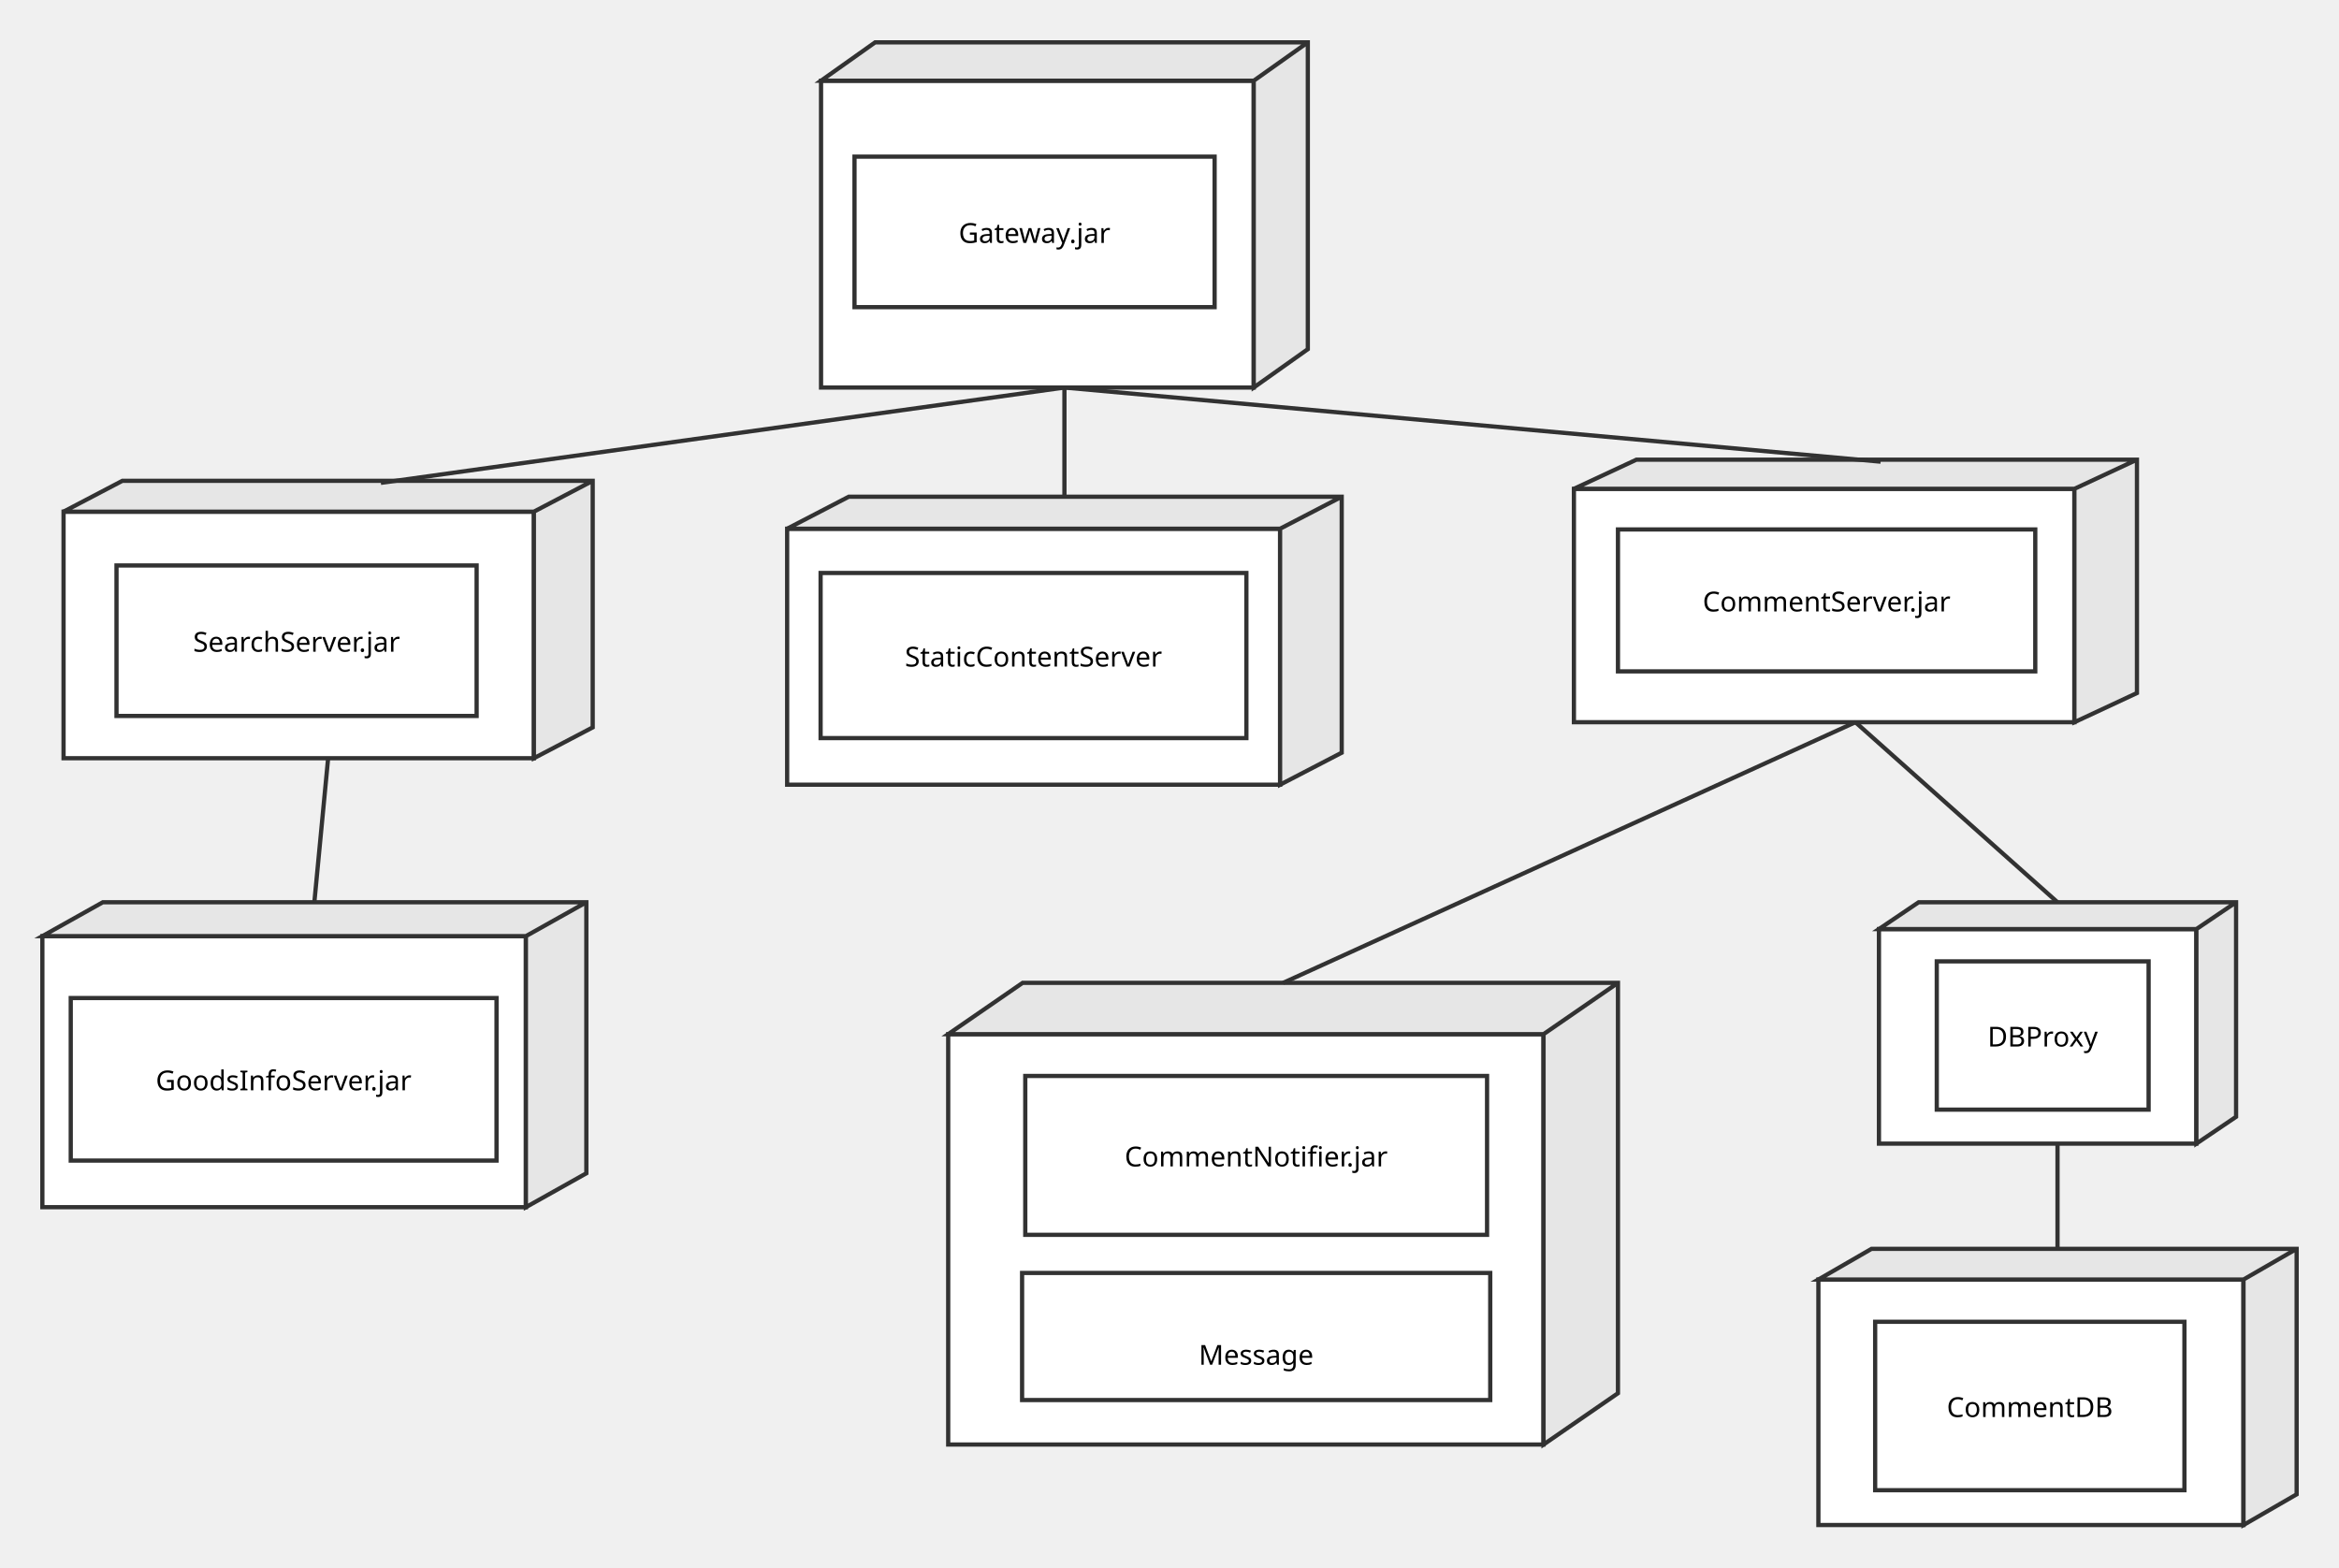
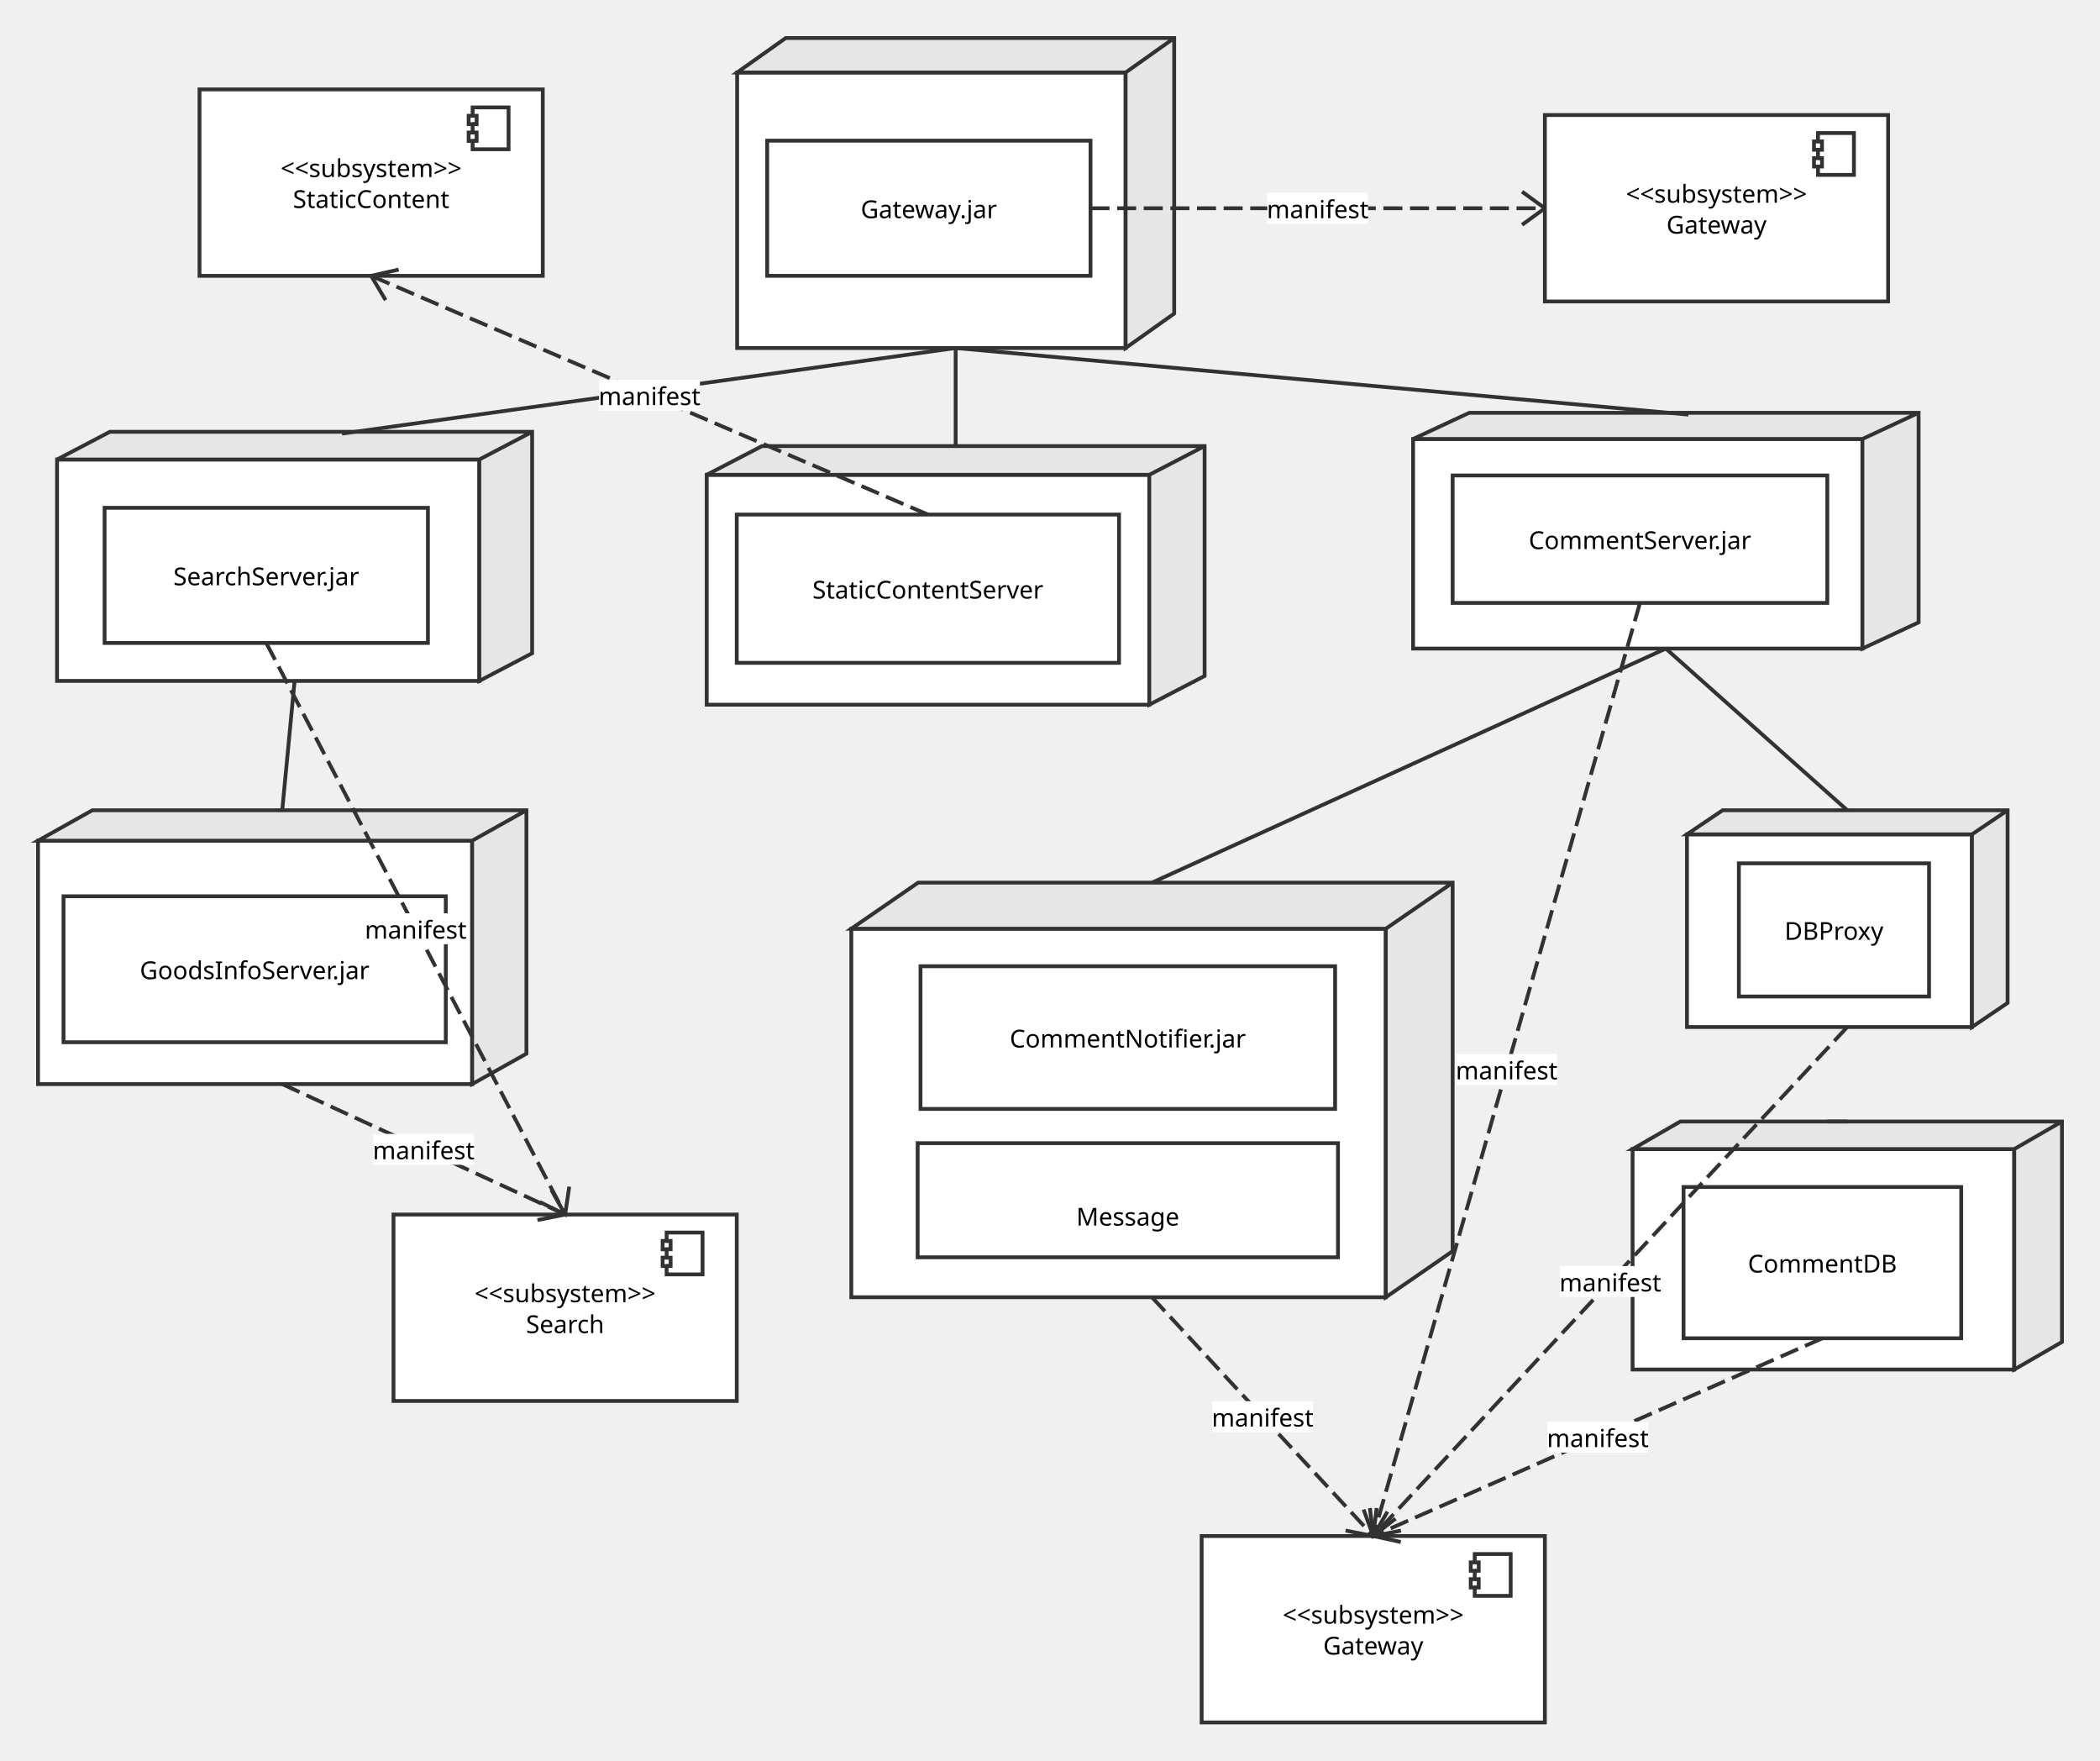
- <svg xmlns="http://www.w3.org/2000/svg" id="processonSvg1000" viewBox="67.236 36.566 1104.177 739.95" width="1104.177" height="739.95">
-   <defs id="ProcessOnDefs1001" />
+ <svg xmlns="http://www.w3.org/2000/svg" id="processonSvg1000" viewBox="67.236 36.566 1104.177 925.475" width="1104.177" height="925.475">
+   <defs id="ProcessOnDefs1001">
+     <marker id="ProcessOnMarker1090" markerUnits="userSpaceOnUse" orient="auto" markerWidth="14.289" markerHeight="19.055" viewBox="-0.588 -0.809 14.289 19.055" refX="12.0" refY="8.719">
+       <path id="ProcessOnPath1091" d="M0 0L12.0 8.719L0 17.437" stroke="#323232" stroke-width="2.0" fill="none" transform="matrix(1.0,0.0,0.0,1.0,0.0,0.0)" />
+     </marker>
+     <marker id="ProcessOnMarker1115" markerUnits="userSpaceOnUse" orient="auto" markerWidth="14.289" markerHeight="19.055" viewBox="-0.588 -0.809 14.289 19.055" refX="12.0" refY="8.719">
+       <path id="ProcessOnPath1116" d="M0 0L12.0 8.719L0 17.437" stroke="#323232" stroke-width="2.0" fill="none" transform="matrix(1.0,0.0,0.0,1.0,0.0,0.0)" />
+     </marker>
+     <marker id="ProcessOnMarker1122" markerUnits="userSpaceOnUse" orient="auto" markerWidth="14.289" markerHeight="19.055" viewBox="-0.588 -0.809 14.289 19.055" refX="12.0" refY="8.719">
+       <path id="ProcessOnPath1123" d="M0 0L12.0 8.719L0 17.437" stroke="#323232" stroke-width="2.0" fill="none" transform="matrix(1.0,0.0,0.0,1.0,0.0,0.0)" />
+     </marker>
+     <marker id="ProcessOnMarker1138" markerUnits="userSpaceOnUse" orient="auto" markerWidth="14.289" markerHeight="19.055" viewBox="-0.588 -0.809 14.289 19.055" refX="12.0" refY="8.719">
+       <path id="ProcessOnPath1139" d="M0 0L12.0 8.719L0 17.437" stroke="#323232" stroke-width="2.0" fill="none" transform="matrix(1.0,0.0,0.0,1.0,0.0,0.0)" />
+     </marker>
+     <marker id="ProcessOnMarker1154" markerUnits="userSpaceOnUse" orient="auto" markerWidth="14.289" markerHeight="19.055" viewBox="-0.588 -0.809 14.289 19.055" refX="12.0" refY="8.719">
+       <path id="ProcessOnPath1155" d="M0 0L12.0 8.719L0 17.437" stroke="#323232" stroke-width="2.0" fill="none" transform="matrix(1.0,0.0,0.0,1.0,0.0,0.0)" />
+     </marker>
+     <marker id="ProcessOnMarker1161" markerUnits="userSpaceOnUse" orient="auto" markerWidth="14.289" markerHeight="19.055" viewBox="-0.588 -0.809 14.289 19.055" refX="12.0" refY="8.719">
+       <path id="ProcessOnPath1162" d="M0 0L12.0 8.719L0 17.437" stroke="#323232" stroke-width="2.0" fill="none" transform="matrix(1.0,0.0,0.0,1.0,0.0,0.0)" />
+     </marker>
+     <marker id="ProcessOnMarker1168" markerUnits="userSpaceOnUse" orient="auto" markerWidth="14.289" markerHeight="19.055" viewBox="-0.588 -0.809 14.289 19.055" refX="12.0" refY="8.719">
+       <path id="ProcessOnPath1169" d="M0 0L12.0 8.719L0 17.437" stroke="#323232" stroke-width="2.0" fill="none" transform="matrix(1.0,0.0,0.0,1.0,0.0,0.0)" />
+     </marker>
+     <marker id="ProcessOnMarker1175" markerUnits="userSpaceOnUse" orient="auto" markerWidth="14.289" markerHeight="19.055" viewBox="-0.588 -0.809 14.289 19.055" refX="12.0" refY="8.719">
+       <path id="ProcessOnPath1176" d="M0 0L12.0 8.719L0 17.437" stroke="#323232" stroke-width="2.0" fill="none" transform="matrix(1.0,0.0,0.0,1.0,0.0,0.0)" />
+     </marker>
+   </defs>
  <g id="ProcessOnG1002">
-     <path id="ProcessOnPath1003" d="M67.236 36.566H1171.413V776.516H67.236V36.566Z" fill="none" />
+     <path id="ProcessOnPath1003" d="M67.236 36.566H1171.413V962.041H67.236V36.566Z" fill="none" />
    <g id="ProcessOnG1004">
      <g id="ProcessOnG1005" transform="matrix(1.0,0.0,0.0,1.0,454.8264,56.56596)" opacity="1.0">
        <path id="ProcessOnPath1006" d="M0.0 18.106L204.262 18.106L204.262 162.95L0.0 162.95L0.0 18.106Z" stroke="#323232" stroke-width="2.0" stroke-dasharray="none" opacity="1.0" fill="#ffffff" />
        <path id="ProcessOnPath1007" d="M0.0 18.106L25.533 0.0L229.795 0.0L229.795 144.844L204.262 162.95L204.262 18.106L0.0 18.106ZM204.262 18.106L229.795 0.0" stroke="#323232" stroke-width="2.0" stroke-dasharray="none" opacity="1.0" fill="#e6e6e6" />
        <path id="ProcessOnPath1008" d="M0.0 0.0L229.795 0.0L229.795 162.95L0.0 162.95Z" stroke="#323232" stroke-width="0.0" stroke-dasharray="none" opacity="1.0" fill="none" />
      </g>
      <g id="ProcessOnG1009" transform="matrix(1.0,0.0,0.0,1.0,97.23608,263.566)" opacity="1.0">
        <path id="ProcessOnPath1010" d="M0.0 14.55L222.04 14.55L222.04 130.95L0.0 130.95L0.0 14.55Z" stroke="#323232" stroke-width="2.0" stroke-dasharray="none" opacity="1.0" fill="#ffffff" />
        <path id="ProcessOnPath1011" d="M0.0 14.55L27.755 0.0L249.795 0.0L249.795 116.4L222.04 130.95L222.04 14.55L0.0 14.55ZM222.04 14.55L249.795 0.0" stroke="#323232" stroke-width="2.0" stroke-dasharray="none" opacity="1.0" fill="#e6e6e6" />
        <path id="ProcessOnPath1012" d="M0.0 0.0L249.795 0.0L249.795 130.95L0.0 130.95Z" stroke="#323232" stroke-width="0.0" stroke-dasharray="none" opacity="1.0" fill="none" />
      </g>
      <g id="ProcessOnG1013" transform="matrix(1.0,0.0,0.0,1.0,87.23608,462.5156)" opacity="1.0">
        <path id="ProcessOnPath1014" d="M0.0 15.994L228.262 15.994L228.262 143.95L0.0 143.95L0.0 15.994Z" stroke="#323232" stroke-width="2.0" stroke-dasharray="none" opacity="1.0" fill="#ffffff" />
        <path id="ProcessOnPath1015" d="M0.0 15.994L28.533 0.0L256.795 0.0L256.795 127.955L228.262 143.95L228.262 15.994L0.0 15.994ZM228.262 15.994L256.795 0.0" stroke="#323232" stroke-width="2.0" stroke-dasharray="none" opacity="1.0" fill="#e6e6e6" />
        <path id="ProcessOnPath1016" d="M0.0 0.0L256.795 0.0L256.795 143.95L0.0 143.95Z" stroke="#323232" stroke-width="0.0" stroke-dasharray="none" opacity="1.0" fill="none" />
      </g>
      <g id="ProcessOnG1017" transform="matrix(1.0,0.0,0.0,1.0,438.8264,271.066)" opacity="1.0">
        <path id="ProcessOnPath1018" d="M0.0 15.106L232.707 15.106L232.707 135.95L0.0 135.95L0.0 15.106Z" stroke="#323232" stroke-width="2.0" stroke-dasharray="none" opacity="1.0" fill="#ffffff" />
        <path id="ProcessOnPath1019" d="M0.0 15.106L29.088 0.0L261.795 0.0L261.795 120.844L232.707 135.95L232.707 15.106L0.0 15.106ZM232.707 15.106L261.795 0.0" stroke="#323232" stroke-width="2.0" stroke-dasharray="none" opacity="1.0" fill="#e6e6e6" />
        <path id="ProcessOnPath1020" d="M0.0 0.0L261.795 0.0L261.795 135.95L0.0 135.95Z" stroke="#323232" stroke-width="0.0" stroke-dasharray="none" opacity="1.0" fill="none" />
      </g>
      <g id="ProcessOnG1021" transform="matrix(1.0,0.0,0.0,1.0,810.2361,253.566)" opacity="1.0">
        <path id="ProcessOnPath1022" d="M0.0 13.772L236.262 13.772L236.262 123.95L0.0 123.95L0.0 13.772Z" stroke="#323232" stroke-width="2.0" stroke-dasharray="none" opacity="1.0" fill="#ffffff" />
        <path id="ProcessOnPath1023" d="M0.0 13.772L29.533 0.0L265.795 0.0L265.795 110.177L236.262 123.95L236.262 13.772L0.0 13.772ZM236.262 13.772L265.795 0.0" stroke="#323232" stroke-width="2.0" stroke-dasharray="none" opacity="1.0" fill="#e6e6e6" />
        <path id="ProcessOnPath1024" d="M0.0 0.0L265.795 0.0L265.795 123.95L0.0 123.95Z" stroke="#323232" stroke-width="0.0" stroke-dasharray="none" opacity="1.0" fill="none" />
      </g>
      <g id="ProcessOnG1025" transform="matrix(1.0,0.0,0.0,1.0,514.8541,500.566)" opacity="1.0">
        <path id="ProcessOnPath1026" d="M0.0 24.217L281.046 24.217L281.046 217.95L0.0 217.95L0.0 24.217Z" stroke="#323232" stroke-width="2.0" stroke-dasharray="none" opacity="1.0" fill="#ffffff" />
        <path id="ProcessOnPath1027" d="M0.0 24.217L35.131 0.0L316.177 0.0L316.177 193.733L281.046 217.95L281.046 24.217L0.0 24.217ZM281.046 24.217L316.177 0.0" stroke="#323232" stroke-width="2.0" stroke-dasharray="none" opacity="1.0" fill="#e6e6e6" />
        <path id="ProcessOnPath1028" d="M0.0 0.0L316.177 0.0L316.177 217.95L0.0 217.95Z" stroke="#323232" stroke-width="0.0" stroke-dasharray="none" opacity="1.0" fill="none" />
      </g>
      <g id="ProcessOnG1029" transform="matrix(1.0,0.0,0.0,1.0,954.2361,462.5156)" opacity="1.0">
        <path id="ProcessOnPath1030" d="M0.0 12.661L149.858 12.661L149.858 113.95L0.0 113.95L0.0 12.661Z" stroke="#323232" stroke-width="2.0" stroke-dasharray="none" opacity="1.0" fill="#ffffff" />
        <path id="ProcessOnPath1031" d="M0.0 12.661L18.732 0.0L168.59 0.0L168.59 101.289L149.858 113.95L149.858 12.661L0.0 12.661ZM149.858 12.661L168.59 0.0" stroke="#323232" stroke-width="2.0" stroke-dasharray="none" opacity="1.0" fill="#e6e6e6" />
        <path id="ProcessOnPath1032" d="M0.0 0.0L168.59 0.0L168.59 113.95L0.0 113.95Z" stroke="#323232" stroke-width="0.0" stroke-dasharray="none" opacity="1.0" fill="none" />
      </g>
      <g id="ProcessOnG1033" transform="matrix(1.0,0.0,0.0,1.0,925.6493,626.1319)" opacity="1.0">
        <path id="ProcessOnPath1034" d="M0.0 14.487L200.679 14.487L200.679 130.384L0.0 130.384L0.0 14.487Z" stroke="#323232" stroke-width="2.0" stroke-dasharray="none" opacity="1.0" fill="#ffffff" />
        <path id="ProcessOnPath1035" d="M0.0 14.487L25.085 0.0L225.764 0.0L225.764 115.897L200.679 130.384L200.679 14.487L0.0 14.487ZM200.679 14.487L225.764 0.0" stroke="#323232" stroke-width="2.0" stroke-dasharray="none" opacity="1.0" fill="#e6e6e6" />
        <path id="ProcessOnPath1036" d="M0.0 0.0L225.764 0.0L225.764 130.384L0.0 130.384Z" stroke="#323232" stroke-width="0.0" stroke-dasharray="none" opacity="1.0" fill="none" />
      </g>
      <g id="ProcessOnG1037" transform="matrix(1.0,0.0,0.0,1.0,470.6216,110.5156)" opacity="1.0">
        <path id="ProcessOnPath1038" d="M0.0 0.0L170.0 0.0L170.0 71.05L0.0 71.05Z" stroke="#323232" stroke-width="2.0" stroke-dasharray="none" opacity="1.0" fill="#ffffff" />
        <g id="ProcessOnG1039" transform="matrix(1.0,0.0,0.0,1.0,10.0,27.40017)">
          <text id="ProcessOnText1040" fill="#000000" font-weight="normal" font-style="normal" text-decoration="blink" font-family="微软雅黑" text-anchor="middle" font-size="13" x="75.0" y="13.325">Gateway.jar</text>
        </g>
      </g>
      <g id="ProcessOnG1041" transform="matrix(1.0,0.0,0.0,1.0,122.2361,303.5156)" opacity="1.0">
        <path id="ProcessOnPath1042" d="M0.0 0.0L170.0 0.0L170.0 71.05L0.0 71.05Z" stroke="#323232" stroke-width="2.0" stroke-dasharray="none" opacity="1.0" fill="#ffffff" />
        <g id="ProcessOnG1043" transform="matrix(1.0,0.0,0.0,1.0,10.0,27.40017)">
          <text id="ProcessOnText1044" fill="#000000" font-weight="normal" font-style="normal" text-decoration="blink" font-family="微软雅黑" text-anchor="middle" font-size="13" x="75.0" y="13.325">SearchServer.jar</text>
        </g>
      </g>
      <g id="ProcessOnG1045" transform="matrix(1.0,0.0,0.0,1.0,454.6216,307.066)" opacity="1.0">
        <path id="ProcessOnPath1046" d="M0.0 0.0L201.0 0.0L201.0 77.95L0.0 77.95Z" stroke="#323232" stroke-width="2.0" stroke-dasharray="none" opacity="1.0" fill="#ffffff" />
        <g id="ProcessOnG1047" transform="matrix(1.0,0.0,0.0,1.0,10.0,30.84983)">
          <text id="ProcessOnText1048" fill="#000000" font-weight="normal" font-style="normal" text-decoration="blink" font-family="微软雅黑" text-anchor="middle" font-size="13" x="90.5" y="13.325">StaticContentServer</text>
        </g>
      </g>
      <g id="ProcessOnG1049" transform="matrix(1.0,0.0,0.0,1.0,100.6337,507.7326)" opacity="1.0">
        <path id="ProcessOnPath1050" d="M0.0 0.0L201.0 0.0L201.0 76.733L0.0 76.733Z" stroke="#323232" stroke-width="2.0" stroke-dasharray="none" opacity="1.0" fill="#ffffff" />
        <g id="ProcessOnG1051" transform="matrix(1.0,0.0,0.0,1.0,10.0,30.24132)">
          <text id="ProcessOnText1052" fill="#000000" font-weight="normal" font-style="normal" text-decoration="blink" font-family="微软雅黑" text-anchor="middle" font-size="13" x="90.5" y="13.325">GoodsInfoServer.jar</text>
        </g>
      </g>
      <g id="ProcessOnG1053" transform="matrix(1.0,0.0,0.0,1.0,551.2361,544.5156)" opacity="1.0">
        <path id="ProcessOnPath1054" d="M0.0 0.0L218.0 0.0L218.0 75.0L0.0 75.0Z" stroke="#323232" stroke-width="2.0" stroke-dasharray="none" opacity="1.0" fill="#ffffff" />
        <g id="ProcessOnG1055" transform="matrix(1.0,0.0,0.0,1.0,10.0,29.375)">
          <text id="ProcessOnText1056" fill="#000000" font-weight="normal" font-style="normal" text-decoration="blink" font-family="微软雅黑" text-anchor="middle" font-size="13" x="99.0" y="13.325">CommentNotifier.jar</text>
        </g>
      </g>
      <g id="ProcessOnG1057" transform="matrix(1.0,0.0,0.0,1.0,549.7361,637.5156)" opacity="1.0">
        <path id="ProcessOnPath1058" d="M0.0 0.0L221.0 0.0L221.0 60.0L0.0 60.0Z" stroke="#323232" stroke-width="2.0" stroke-dasharray="none" opacity="1.0" fill="#ffffff" />
        <g id="ProcessOnG1059" transform="matrix(1.0,0.0,0.0,1.0,10.0,13.75)">
          <text id="ProcessOnText1060" fill="#000000" font-weight="normal" font-style="normal" text-decoration="blink" font-family="微软雅黑" text-anchor="middle" font-size="13" x="100.5" y="13.325" />
          <text id="ProcessOnText1061" fill="#000000" font-weight="normal" font-style="normal" text-decoration="blink" font-family="微软雅黑" text-anchor="middle" font-size="13" x="100.5" y="29.575">Message</text>
        </g>
      </g>
      <g id="ProcessOnG1062" transform="matrix(1.0,0.0,0.0,1.0,981.5312,490.4149)" opacity="1.0">
        <path id="ProcessOnPath1063" d="M0.0 0.0L100.0 0.0L100.0 70.0L0.0 70.0Z" stroke="#323232" stroke-width="2.0" stroke-dasharray="none" opacity="1.0" fill="#ffffff" />
        <g id="ProcessOnG1064" transform="matrix(1.0,0.0,0.0,1.0,10.0,26.875)">
          <text id="ProcessOnText1065" fill="#000000" font-weight="normal" font-style="normal" text-decoration="blink" font-family="微软雅黑" text-anchor="middle" font-size="13" x="40.0" y="13.325">DBProxy</text>
        </g>
      </g>
      <g id="ProcessOnG1066" transform="matrix(1.0,0.0,0.0,1.0,952.4445,660.566)" opacity="1.0">
        <path id="ProcessOnPath1067" d="M0.0 0.0L146.0 0.0L146.0 79.516L0.0 79.516Z" stroke="#323232" stroke-width="2.0" stroke-dasharray="none" opacity="1.0" fill="#ffffff" />
        <g id="ProcessOnG1068" transform="matrix(1.0,0.0,0.0,1.0,10.0,31.63281)">
          <text id="ProcessOnText1069" fill="#000000" font-weight="normal" font-style="normal" text-decoration="blink" font-family="微软雅黑" text-anchor="middle" font-size="13" x="63.0" y="13.325">CommentDB</text>
        </g>
      </g>
      <g id="ProcessOnG1070" transform="matrix(1.0,0.0,0.0,1.0,831.0312,286.5156)" opacity="1.0">
        <path id="ProcessOnPath1071" d="M0.0 0.0L197.0 0.0L197.0 67.0L0.0 67.0Z" stroke="#323232" stroke-width="2.0" stroke-dasharray="none" opacity="1.0" fill="#ffffff" />
        <g id="ProcessOnG1072" transform="matrix(1.0,0.0,0.0,1.0,10.0,25.375)">
          <text id="ProcessOnText1073" fill="#000000" font-weight="normal" font-style="normal" text-decoration="blink" font-family="微软雅黑" text-anchor="middle" font-size="13" x="88.5" y="13.325">CommentServer.jar</text>
        </g>
      </g>
      <g id="ProcessOnG1074">
        <path id="ProcessOnPath1075" d="M569.724 219.516L247.031 264.516" stroke="#323232" stroke-width="2.0" stroke-dasharray="none" fill="none" />
      </g>
      <g id="ProcessOnG1076">
        <path id="ProcessOnPath1077" d="M569.724 219.516L569.724 271.066" stroke="#323232" stroke-width="2.0" stroke-dasharray="none" fill="none" />
      </g>
      <g id="ProcessOnG1078">
        <path id="ProcessOnPath1079" d="M569.724 219.516L955.031 254.516" stroke="#323232" stroke-width="2.0" stroke-dasharray="none" fill="none" />
      </g>
      <g id="ProcessOnG1080">
        <path id="ProcessOnPath1081" d="M222.134 394.516L215.634 462.516" stroke="#323232" stroke-width="2.0" stroke-dasharray="none" fill="none" />
      </g>
      <g id="ProcessOnG1082">
        <path id="ProcessOnPath1083" d="M943.134 377.516L672.943 500.566" stroke="#323232" stroke-width="2.0" stroke-dasharray="none" fill="none" />
      </g>
      <g id="ProcessOnG1084">
        <path id="ProcessOnPath1085" d="M943.134 377.516L1038.531 462.516" stroke="#323232" stroke-width="2.0" stroke-dasharray="none" fill="none" />
      </g>
      <g id="ProcessOnG1086">
-         <path id="ProcessOnPath1087" d="M1038.531 576.465L1038.531 626.132" stroke="#323232" stroke-width="2.0" stroke-dasharray="none" fill="none" />
+         <path id="ProcessOnPath1087" d="M1028.031 626.132L1038.531 626.132" stroke="#323232" stroke-width="2.0" stroke-dasharray="none" fill="none" />
+       </g>
+       <g id="ProcessOnG1088">
+         <path id="ProcessOnPath1089" d="M640.622 146.041L879.531 146.041" stroke="#323232" stroke-width="2.0" stroke-dasharray="10.0 4.0" fill="none" marker-end="url(#ProcessOnMarker1090)" />
+         <g id="ProcessOnG1092" transform="matrix(1.0,0.0,0.0,1.0,760.0764,137.9158)">
+           <path id="ProcessOnPath1093" d="M0 0H53.0V16.25H0Z" fill="#fff" transform="matrix(1.0,0.0,0.0,1.0,-26.5,0.0)" />
+           <text id="ProcessOnText1094" fill="#000000" font-weight="normal" font-style="normal" text-decoration="blink" font-family="微软雅黑" text-anchor="middle" font-size="13" x="0.0" y="13.325">manifest</text>
+         </g>
+       </g>
+       <g id="ProcessOnG1095" transform="matrix(1.0,0.0,0.0,1.0,879.5312,97.04079)" opacity="1.0">
+         <path id="ProcessOnPath1096" d="M0.0 0.0L180.48 0.0L180.48 98.0L0.0 98.0Z" stroke="#323232" stroke-width="2.0" stroke-dasharray="none" opacity="1.0" fill="#ffffff" />
+         <g id="ProcessOnG1097" transform="matrix(1.0,0.0,0.0,1.0,10.0,32.75)">
+           <text id="ProcessOnText1098" fill="#000000" font-weight="normal" font-style="normal" text-decoration="blink" font-family="微软雅黑" text-anchor="middle" font-size="13" x="80.24" y="13.325">&lt;&lt;subsystem&gt;&gt;</text>
+           <text id="ProcessOnText1099" fill="#000000" font-weight="normal" font-style="normal" text-decoration="blink" font-family="微软雅黑" text-anchor="middle" font-size="13" x="80.24" y="29.575">Gateway</text>
+         </g>
+       </g>
+       <g id="ProcessOnG1100" transform="matrix(1.0,0.0,0.0,1.0,1021.031,106.5039)" opacity="1.0">
+         <path id="ProcessOnPath1101" d="M2.1 0.0L21.0 0.0L21.0 22.0L2.1 22.0L2.1 17.6L0.0 17.6L0.0 13.2L2.1 13.2L2.1 8.8L0.0 8.8L0.0 4.4L2.1 4.4L2.1 0.0Z" stroke="#323232" stroke-width="2.0" stroke-dasharray="none" opacity="1.0" fill="#ffffff" />
+         <path id="ProcessOnPath1102" d="M2.1 17.6L4.2 17.6L4.2 13.2L2.1 13.2M2.1 8.8L4.2 8.8L4.2 4.4L2.1 4.4" stroke="#323232" stroke-width="2.0" stroke-dasharray="none" opacity="1.0" fill="none" />
+         <path id="ProcessOnPath1103" d="M2.1 0.0L21.0 0.0L21.0 22.0L2.1 22.0L2.1 17.6L0.0 17.6L0.0 13.2L2.1 13.2L2.1 8.8L0.0 8.8L0.0 4.4L2.1 4.4L2.1 0.0Z" stroke="#323232" stroke-width="0.0" stroke-dasharray="none" opacity="1.0" fill="none" />
+       </g>
+       <g id="ProcessOnG1104" transform="matrix(1.0,0.0,0.0,1.0,274.1411,675.0408)" opacity="1.0">
+         <path id="ProcessOnPath1105" d="M0.0 0.0L180.48 0.0L180.48 98.0L0.0 98.0Z" stroke="#323232" stroke-width="2.0" stroke-dasharray="none" opacity="1.0" fill="#ffffff" />
+         <g id="ProcessOnG1106" transform="matrix(1.0,0.0,0.0,1.0,10.0,32.75)">
+           <text id="ProcessOnText1107" fill="#000000" font-weight="normal" font-style="normal" text-decoration="blink" font-family="微软雅黑" text-anchor="middle" font-size="13" x="80.24" y="13.325">&lt;&lt;subsystem&gt;&gt;</text>
+           <text id="ProcessOnText1108" fill="#000000" font-weight="normal" font-style="normal" text-decoration="blink" font-family="微软雅黑" text-anchor="middle" font-size="13" x="80.24" y="29.575">Search</text>
+         </g>
+       </g>
+       <g id="ProcessOnG1109" transform="matrix(1.0,0.0,0.0,1.0,415.6411,684.5039)" opacity="1.0">
+         <path id="ProcessOnPath1110" d="M2.1 0.0L21.0 0.0L21.0 22.0L2.1 22.0L2.1 17.6L0.0 17.6L0.0 13.2L2.1 13.2L2.1 8.8L0.0 8.8L0.0 4.4L2.1 4.4L2.1 0.0Z" stroke="#323232" stroke-width="2.0" stroke-dasharray="none" opacity="1.0" fill="#ffffff" />
+         <path id="ProcessOnPath1111" d="M2.1 17.6L4.2 17.6L4.2 13.2L2.1 13.2M2.1 8.8L4.2 8.8L4.2 4.4L2.1 4.4" stroke="#323232" stroke-width="2.0" stroke-dasharray="none" opacity="1.0" fill="none" />
+         <path id="ProcessOnPath1112" d="M2.1 0.0L21.0 0.0L21.0 22.0L2.1 22.0L2.1 17.6L0.0 17.6L0.0 13.2L2.1 13.2L2.1 8.8L0.0 8.8L0.0 4.4L2.1 4.4L2.1 0.0Z" stroke="#323232" stroke-width="0.0" stroke-dasharray="none" opacity="1.0" fill="none" />
+       </g>
+       <g id="ProcessOnG1113">
+         <path id="ProcessOnPath1114" d="M207.236 374.566L364.381 675.041" stroke="#323232" stroke-width="2.0" stroke-dasharray="10.0 4.0" fill="none" marker-end="url(#ProcessOnMarker1115)" />
+         <g id="ProcessOnG1117" transform="matrix(1.0,0.0,0.0,1.0,285.8087,516.6784)">
+           <path id="ProcessOnPath1118" d="M0 0H53.0V16.25H0Z" fill="#fff" transform="matrix(1.0,0.0,0.0,1.0,-26.5,0.0)" />
+           <text id="ProcessOnText1119" fill="#000000" font-weight="normal" font-style="normal" text-decoration="blink" font-family="微软雅黑" text-anchor="middle" font-size="13" x="0.0" y="13.325">manifest</text>
+         </g>
+       </g>
+       <g id="ProcessOnG1120">
+         <path id="ProcessOnPath1121" d="M215.634 606.465L364.381 675.041" stroke="#323232" stroke-width="2.0" stroke-dasharray="10.0 4.0" fill="none" marker-end="url(#ProcessOnMarker1122)" />
+         <g id="ProcessOnG1124" transform="matrix(1.0,0.0,0.0,1.0,290.0075,632.628)">
+           <path id="ProcessOnPath1125" d="M0 0H53.0V16.25H0Z" fill="#fff" transform="matrix(1.0,0.0,0.0,1.0,-26.5,0.0)" />
+           <text id="ProcessOnText1126" fill="#000000" font-weight="normal" font-style="normal" text-decoration="blink" font-family="微软雅黑" text-anchor="middle" font-size="13" x="0.0" y="13.325">manifest</text>
+         </g>
+       </g>
+       <g id="ProcessOnG1127" transform="matrix(1.0,0.0,0.0,1.0,172.1411,83.56596)" opacity="1.0">
+         <path id="ProcessOnPath1128" d="M0.0 0.0L180.48 0.0L180.48 98.0L0.0 98.0Z" stroke="#323232" stroke-width="2.0" stroke-dasharray="none" opacity="1.0" fill="#ffffff" />
+         <g id="ProcessOnG1129" transform="matrix(1.0,0.0,0.0,1.0,10.0,32.75)">
+           <text id="ProcessOnText1130" fill="#000000" font-weight="normal" font-style="normal" text-decoration="blink" font-family="微软雅黑" text-anchor="middle" font-size="13" x="80.24" y="13.325">&lt;&lt;subsystem&gt;&gt;</text>
+           <text id="ProcessOnText1131" fill="#000000" font-weight="normal" font-style="normal" text-decoration="blink" font-family="微软雅黑" text-anchor="middle" font-size="13" x="80.24" y="29.575">StaticContent</text>
+         </g>
+       </g>
+       <g id="ProcessOnG1132" transform="matrix(1.0,0.0,0.0,1.0,313.6411,93.02908)" opacity="1.0">
+         <path id="ProcessOnPath1133" d="M2.1 0.0L21.0 0.0L21.0 22.0L2.1 22.0L2.1 17.6L0.0 17.6L0.0 13.2L2.1 13.2L2.1 8.8L0.0 8.8L0.0 4.4L2.1 4.4L2.1 0.0Z" stroke="#323232" stroke-width="2.0" stroke-dasharray="none" opacity="1.0" fill="#ffffff" />
+         <path id="ProcessOnPath1134" d="M2.1 17.6L4.2 17.6L4.2 13.2L2.1 13.2M2.1 8.8L4.2 8.8L4.2 4.4L2.1 4.4" stroke="#323232" stroke-width="2.0" stroke-dasharray="none" opacity="1.0" fill="none" />
+         <path id="ProcessOnPath1135" d="M2.1 0.0L21.0 0.0L21.0 22.0L2.1 22.0L2.1 17.6L0.0 17.6L0.0 13.2L2.1 13.2L2.1 8.8L0.0 8.8L0.0 4.4L2.1 4.4L2.1 0.0Z" stroke="#323232" stroke-width="0.0" stroke-dasharray="none" opacity="1.0" fill="none" />
+       </g>
+       <g id="ProcessOnG1136">
+         <path id="ProcessOnPath1137" d="M555.122 307.066L262.381 181.566" stroke="#323232" stroke-width="2.0" stroke-dasharray="10.0 4.0" fill="none" marker-end="url(#ProcessOnMarker1138)" />
+         <g id="ProcessOnG1140" transform="matrix(1.0,0.0,0.0,1.0,408.7515,236.191)">
+           <path id="ProcessOnPath1141" d="M0 0H53.0V16.25H0Z" fill="#fff" transform="matrix(1.0,0.0,0.0,1.0,-26.5,0.0)" />
+           <text id="ProcessOnText1142" fill="#000000" font-weight="normal" font-style="normal" text-decoration="blink" font-family="微软雅黑" text-anchor="middle" font-size="13" x="0.0" y="13.325">manifest</text>
+         </g>
+       </g>
+       <g id="ProcessOnG1143" transform="matrix(1.0,0.0,0.0,1.0,699.0508,844.0408)" opacity="1.0">
+         <path id="ProcessOnPath1144" d="M0.0 0.0L180.48 0.0L180.48 98.0L0.0 98.0Z" stroke="#323232" stroke-width="2.0" stroke-dasharray="none" opacity="1.0" fill="#ffffff" />
+         <g id="ProcessOnG1145" transform="matrix(1.0,0.0,0.0,1.0,10.0,32.75)">
+           <text id="ProcessOnText1146" fill="#000000" font-weight="normal" font-style="normal" text-decoration="blink" font-family="微软雅黑" text-anchor="middle" font-size="13" x="80.24" y="13.325">&lt;&lt;subsystem&gt;&gt;</text>
+           <text id="ProcessOnText1147" fill="#000000" font-weight="normal" font-style="normal" text-decoration="blink" font-family="微软雅黑" text-anchor="middle" font-size="13" x="80.24" y="29.575">Gateway</text>
+         </g>
+       </g>
+       <g id="ProcessOnG1148" transform="matrix(1.0,0.0,0.0,1.0,840.5508,853.5039)" opacity="1.0">
+         <path id="ProcessOnPath1149" d="M2.1 0.0L21.0 0.0L21.0 22.0L2.1 22.0L2.1 17.6L0.0 17.6L0.0 13.2L2.1 13.2L2.1 8.8L0.0 8.8L0.0 4.4L2.1 4.4L2.1 0.0Z" stroke="#323232" stroke-width="2.0" stroke-dasharray="none" opacity="1.0" fill="#ffffff" />
+         <path id="ProcessOnPath1150" d="M2.1 17.6L4.2 17.6L4.2 13.2L2.1 13.2M2.1 8.8L4.2 8.8L4.2 4.4L2.1 4.4" stroke="#323232" stroke-width="2.0" stroke-dasharray="none" opacity="1.0" fill="none" />
+         <path id="ProcessOnPath1151" d="M2.1 0.0L21.0 0.0L21.0 22.0L2.1 22.0L2.1 17.6L0.0 17.6L0.0 13.2L2.1 13.2L2.1 8.8L0.0 8.8L0.0 4.4L2.1 4.4L2.1 0.0Z" stroke="#323232" stroke-width="0.0" stroke-dasharray="none" opacity="1.0" fill="none" />
+       </g>
+       <g id="ProcessOnG1152">
+         <path id="ProcessOnPath1153" d="M672.943 718.516L789.291 844.041" stroke="#323232" stroke-width="2.0" stroke-dasharray="10.0 4.0" fill="none" marker-end="url(#ProcessOnMarker1154)" />
+         <g id="ProcessOnG1156" transform="matrix(1.0,0.0,0.0,1.0,731.1169,773.1532)">
+           <path id="ProcessOnPath1157" d="M0 0H53.0V16.25H0Z" fill="#fff" transform="matrix(1.0,0.0,0.0,1.0,-26.5,0.0)" />
+           <text id="ProcessOnText1158" fill="#000000" font-weight="normal" font-style="normal" text-decoration="blink" font-family="微软雅黑" text-anchor="middle" font-size="13" x="0.0" y="13.325">manifest</text>
+         </g>
+       </g>
+       <g id="ProcessOnG1159">
+         <path id="ProcessOnPath1160" d="M929.531 353.516L789.291 844.041" stroke="#323232" stroke-width="2.0" stroke-dasharray="10.0 4.0" fill="none" marker-end="url(#ProcessOnMarker1161)" />
+         <g id="ProcessOnG1163" transform="matrix(1.0,0.0,0.0,1.0,859.4111,590.6532)">
+           <path id="ProcessOnPath1164" d="M0 0H53.0V16.25H0Z" fill="#fff" transform="matrix(1.0,0.0,0.0,1.0,-26.5,0.0)" />
+           <text id="ProcessOnText1165" fill="#000000" font-weight="normal" font-style="normal" text-decoration="blink" font-family="微软雅黑" text-anchor="middle" font-size="13" x="0.0" y="13.325">manifest</text>
+         </g>
+       </g>
+       <g id="ProcessOnG1166">
+         <path id="ProcessOnPath1167" d="M1025.444 740.082L789.291 844.041" stroke="#323232" stroke-width="2.0" stroke-dasharray="10.0 4.0" fill="none" marker-end="url(#ProcessOnMarker1168)" />
+         <g id="ProcessOnG1170" transform="matrix(1.0,0.0,0.0,1.0,907.3677,783.9362)">
+           <path id="ProcessOnPath1171" d="M0 0H53.0V16.25H0Z" fill="#fff" transform="matrix(1.0,0.0,0.0,1.0,-26.5,0.0)" />
+           <text id="ProcessOnText1172" fill="#000000" font-weight="normal" font-style="normal" text-decoration="blink" font-family="微软雅黑" text-anchor="middle" font-size="13" x="0.0" y="13.325">manifest</text>
+         </g>
+       </g>
+       <g id="ProcessOnG1173">
+         <path id="ProcessOnPath1174" d="M1038.531 576.465L789.291 844.041" stroke="#323232" stroke-width="2.0" stroke-dasharray="10.0 4.0" fill="none" marker-end="url(#ProcessOnMarker1175)" />
+         <g id="ProcessOnG1177" transform="matrix(1.0,0.0,0.0,1.0,913.9111,702.128)">
+           <path id="ProcessOnPath1178" d="M0 0H53.0V16.25H0Z" fill="#fff" transform="matrix(1.0,0.0,0.0,1.0,-26.5,0.0)" />
+           <text id="ProcessOnText1179" fill="#000000" font-weight="normal" font-style="normal" text-decoration="blink" font-family="微软雅黑" text-anchor="middle" font-size="13" x="0.0" y="13.325">manifest</text>
+         </g>
      </g>
    </g>
  </g>
</svg>
